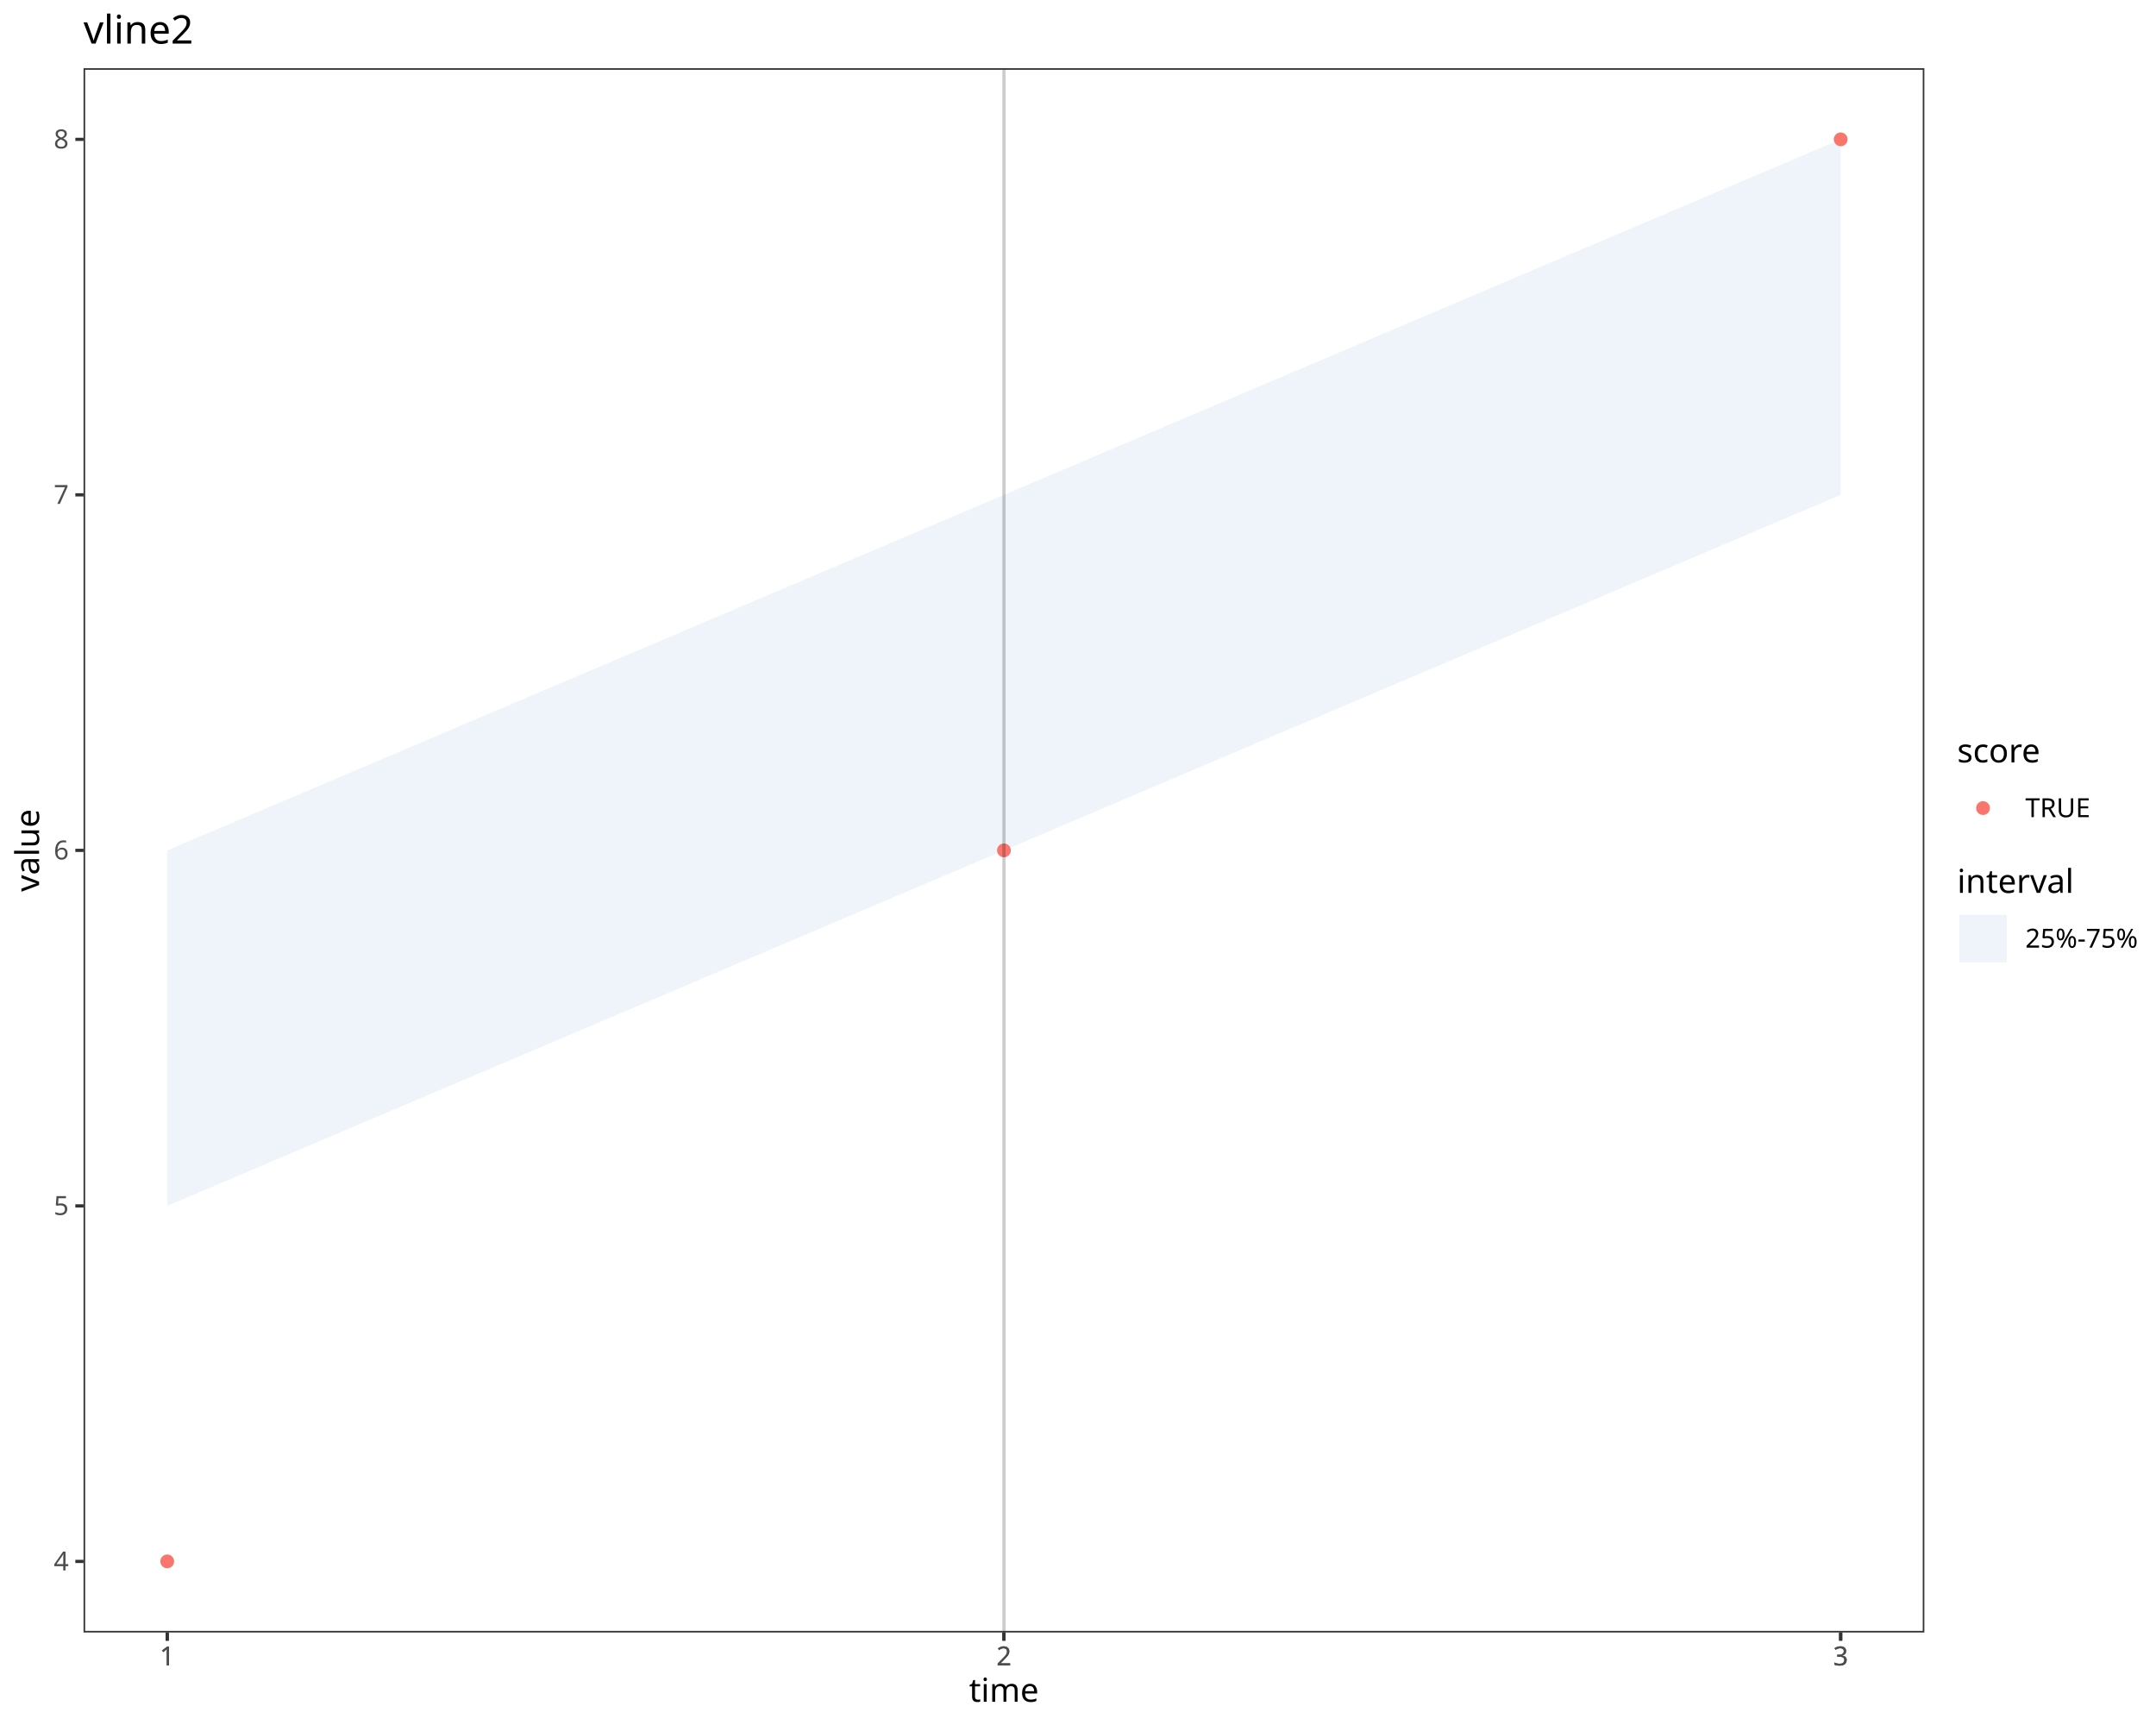
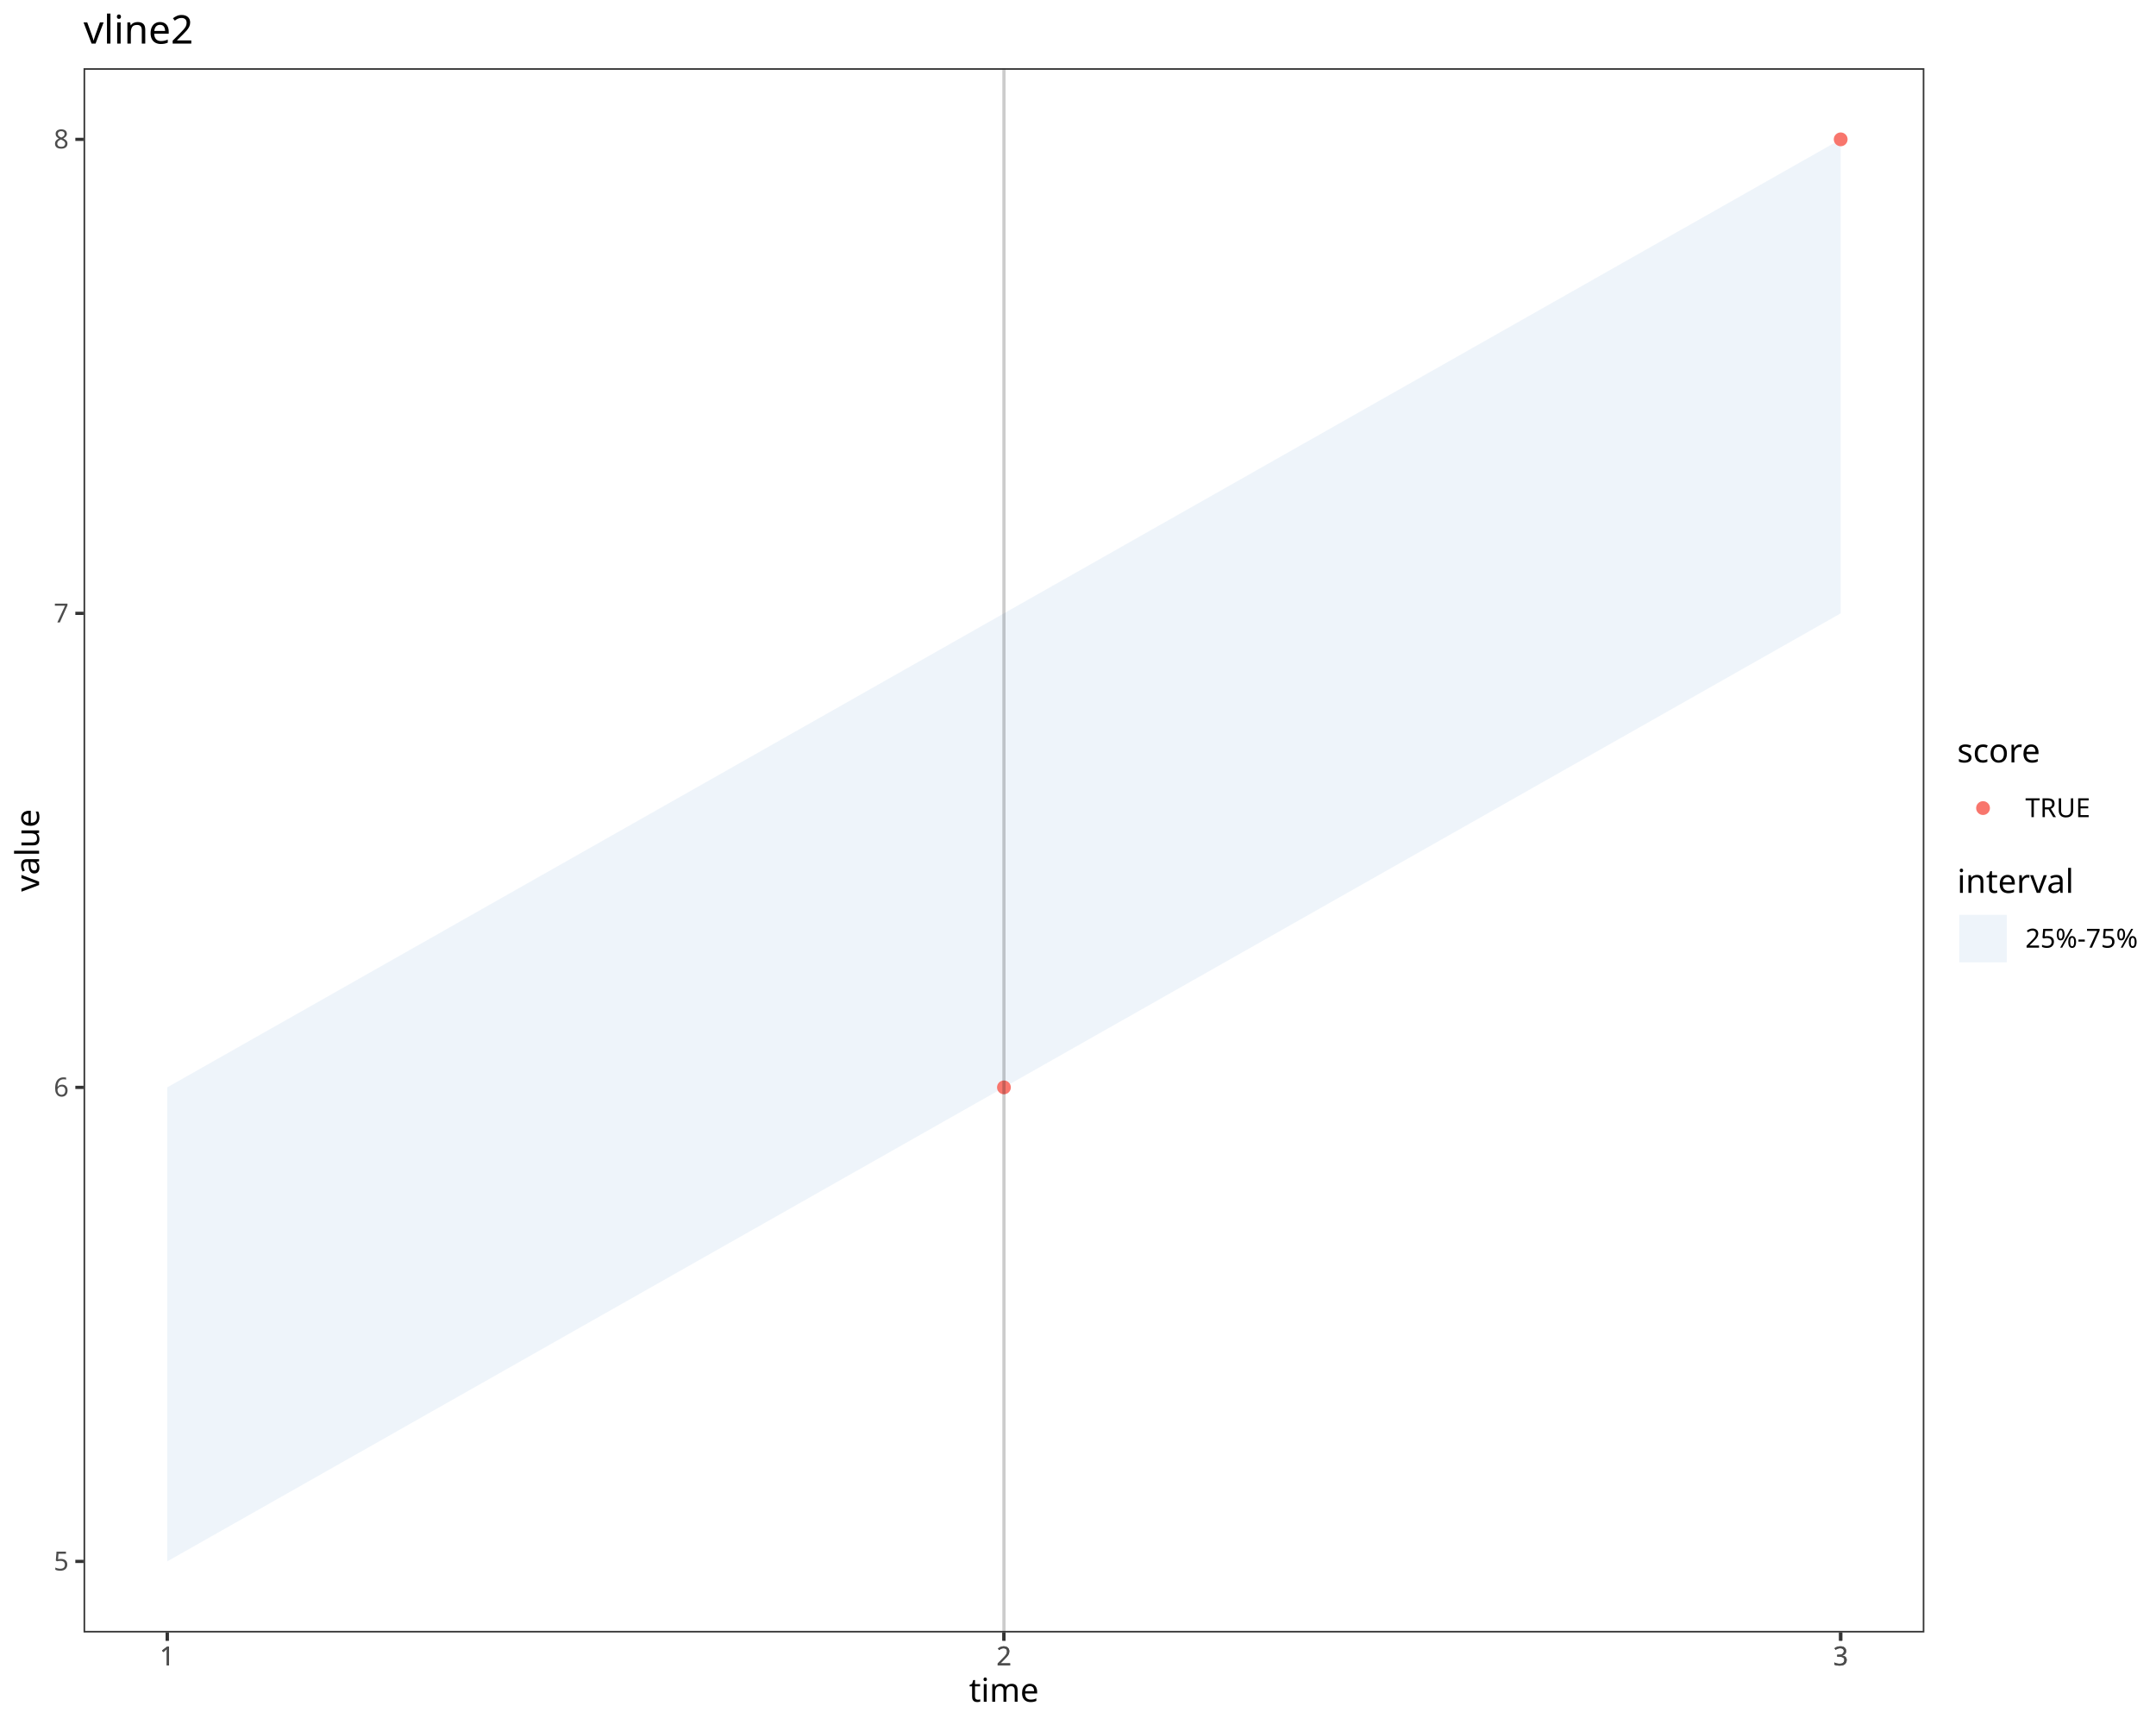
<svg xmlns="http://www.w3.org/2000/svg" class="svglite" data-engine-version="2.0" width="720.00pt" height="576.00pt" viewBox="0 0 720.00 576.00">
  <defs>
    <style type="text/css">
    .svglite line, .svglite polyline, .svglite polygon, .svglite path, .svglite rect, .svglite circle {
      fill: none;
      stroke: #000000;
      stroke-linecap: round;
      stroke-linejoin: round;
      stroke-miterlimit: 10.00;
    }
  </style>
  </defs>
  <rect width="100%" height="100%" style="stroke: none; fill: #FFFFFF;" />
  <defs>
    <clipPath id="cpMC4wMHw3MjAuMDB8MC4wMHw1NzYuMDA=">
      <rect x="0.00" y="0.00" width="720.00" height="576.00" />
    </clipPath>
  </defs>
  <g clip-path="url(#cpMC4wMHw3MjAuMDB8MC4wMHw1NzYuMDA=)">
    <rect x="0.00" y="0.00" width="720.00" height="576.00" style="stroke-width: 1.07; stroke: #FFFFFF; fill: #FFFFFF;" />
  </g>
  <defs>
    <clipPath id="cpMjcuOTB8NjQyLjY0fDIyLjc4fDU0NS4xMQ==">
      <rect x="27.90" y="22.78" width="614.74" height="522.33" />
    </clipPath>
  </defs>
  <g clip-path="url(#cpMjcuOTB8NjQyLjY0fDIyLjc4fDU0NS4xMQ==)">
    <rect x="27.90" y="22.78" width="614.74" height="522.33" style="stroke-width: 1.07; stroke: none; fill: #FFFFFF;" />
-     <polygon points="55.84,283.95 335.27,165.24 614.70,46.53 614.70,165.24 335.27,283.95 55.84,402.66 " style="stroke-width: 0.00; stroke: none; stroke-linecap: butt; fill: #DEEBF7; fill-opacity: 0.50;" />
-     <polyline points="55.84,283.95 335.27,165.24 614.70,46.53 " style="stroke-width: 1.07; stroke: none; stroke-linecap: butt;" />
-     <polyline points="614.70,165.24 335.27,283.95 55.84,402.66 " style="stroke-width: 1.07; stroke: none; stroke-linecap: butt;" />
-     <circle cx="55.84" cy="521.37" r="1.95" style="stroke-width: 0.71; stroke: #F8766D; fill: #F8766D;" />
-     <circle cx="335.27" cy="283.95" r="1.95" style="stroke-width: 0.71; stroke: #F8766D; fill: #F8766D;" />
+     <polygon points="55.84,363.09 335.27,204.81 614.70,46.53 614.70,204.81 335.27,363.09 55.84,521.37 " style="stroke-width: 0.00; stroke: none; stroke-linecap: butt; fill: #DEEBF7; fill-opacity: 0.50;" />
+     <polyline points="55.84,363.09 335.27,204.81 614.70,46.53 " style="stroke-width: 1.07; stroke: none; stroke-linecap: butt;" />
+     <polyline points="614.70,204.81 335.27,363.09 55.84,521.37 " style="stroke-width: 1.07; stroke: none; stroke-linecap: butt;" />
+     <circle cx="335.27" cy="363.09" r="1.95" style="stroke-width: 0.71; stroke: #F8766D; fill: #F8766D;" />
    <circle cx="614.70" cy="46.53" r="1.95" style="stroke-width: 0.71; stroke: #F8766D; fill: #F8766D;" />
    <line x1="335.27" y1="545.11" x2="335.27" y2="22.78" style="stroke-width: 1.07; stroke: #000000; stroke-opacity: 0.20; stroke-linecap: butt;" />
    <rect x="27.90" y="22.78" width="614.74" height="522.33" style="stroke-width: 1.07; stroke: #333333;" />
  </g>
  <g clip-path="url(#cpMC4wMHw3MjAuMDB8MC4wMHw1NzYuMDA=)">
-     <text x="22.97" y="524.40" text-anchor="end" style="font-size: 8.80px; fill: #4D4D4D; font-family: sans;" textLength="4.89px" lengthAdjust="spacingAndGlyphs">4</text>
-     <text x="22.97" y="405.69" text-anchor="end" style="font-size: 8.80px; fill: #4D4D4D; font-family: sans;" textLength="4.89px" lengthAdjust="spacingAndGlyphs">5</text>
-     <text x="22.97" y="286.98" text-anchor="end" style="font-size: 8.80px; fill: #4D4D4D; font-family: sans;" textLength="4.89px" lengthAdjust="spacingAndGlyphs">6</text>
-     <text x="22.97" y="168.26" text-anchor="end" style="font-size: 8.80px; fill: #4D4D4D; font-family: sans;" textLength="4.89px" lengthAdjust="spacingAndGlyphs">7</text>
+     <text x="22.97" y="524.40" text-anchor="end" style="font-size: 8.80px; fill: #4D4D4D; font-family: sans;" textLength="4.89px" lengthAdjust="spacingAndGlyphs">5</text>
+     <text x="22.97" y="366.12" text-anchor="end" style="font-size: 8.80px; fill: #4D4D4D; font-family: sans;" textLength="4.89px" lengthAdjust="spacingAndGlyphs">6</text>
+     <text x="22.97" y="207.84" text-anchor="end" style="font-size: 8.80px; fill: #4D4D4D; font-family: sans;" textLength="4.89px" lengthAdjust="spacingAndGlyphs">7</text>
    <text x="22.97" y="49.55" text-anchor="end" style="font-size: 8.80px; fill: #4D4D4D; font-family: sans;" textLength="4.89px" lengthAdjust="spacingAndGlyphs">8</text>
    <polyline points="25.16,521.37 27.90,521.37 " style="stroke-width: 1.07; stroke: #333333; stroke-linecap: butt;" />
-     <polyline points="25.16,402.66 27.90,402.66 " style="stroke-width: 1.07; stroke: #333333; stroke-linecap: butt;" />
-     <polyline points="25.16,283.95 27.90,283.95 " style="stroke-width: 1.07; stroke: #333333; stroke-linecap: butt;" />
-     <polyline points="25.16,165.24 27.90,165.24 " style="stroke-width: 1.07; stroke: #333333; stroke-linecap: butt;" />
+     <polyline points="25.16,363.09 27.90,363.09 " style="stroke-width: 1.07; stroke: #333333; stroke-linecap: butt;" />
+     <polyline points="25.16,204.81 27.90,204.81 " style="stroke-width: 1.07; stroke: #333333; stroke-linecap: butt;" />
    <polyline points="25.16,46.53 27.90,46.53 " style="stroke-width: 1.07; stroke: #333333; stroke-linecap: butt;" />
    <polyline points="55.84,547.85 55.84,545.11 " style="stroke-width: 1.07; stroke: #333333; stroke-linecap: butt;" />
    <polyline points="55.84,547.85 55.84,545.11 " style="stroke-width: 1.07; stroke: #333333; stroke-linecap: butt;" />
    <polyline points="335.27,547.85 335.27,545.11 " style="stroke-width: 1.07; stroke: #333333; stroke-linecap: butt;" />
    <polyline points="335.27,547.85 335.27,545.11 " style="stroke-width: 1.07; stroke: #333333; stroke-linecap: butt;" />
    <polyline points="614.70,547.85 614.70,545.11 " style="stroke-width: 1.07; stroke: #333333; stroke-linecap: butt;" />
    <polyline points="614.70,547.85 614.70,545.11 " style="stroke-width: 1.07; stroke: #333333; stroke-linecap: butt;" />
    <text x="55.84" y="556.10" text-anchor="middle" style="font-size: 8.80px; fill: #4D4D4D; font-family: sans;" textLength="4.89px" lengthAdjust="spacingAndGlyphs">1</text>
    <text x="55.84" y="556.10" text-anchor="middle" style="font-size: 8.80px; fill: #4D4D4D; font-family: sans;" textLength="4.89px" lengthAdjust="spacingAndGlyphs">1</text>
    <text x="335.27" y="556.10" text-anchor="middle" style="font-size: 8.80px; fill: #4D4D4D; font-family: sans;" textLength="4.89px" lengthAdjust="spacingAndGlyphs">2</text>
    <text x="335.27" y="556.10" text-anchor="middle" style="font-size: 8.80px; fill: #4D4D4D; font-family: sans;" textLength="4.89px" lengthAdjust="spacingAndGlyphs">2</text>
    <text x="614.70" y="556.10" text-anchor="middle" style="font-size: 8.80px; fill: #4D4D4D; font-family: sans;" textLength="4.89px" lengthAdjust="spacingAndGlyphs">3</text>
    <text x="614.70" y="556.10" text-anchor="middle" style="font-size: 8.80px; fill: #4D4D4D; font-family: sans;" textLength="4.89px" lengthAdjust="spacingAndGlyphs">3</text>
    <text x="335.27" y="568.24" text-anchor="middle" style="font-size: 11.00px; font-family: sans;" textLength="20.78px" lengthAdjust="spacingAndGlyphs">time</text>
    <text transform="translate(13.05,283.95) rotate(-90)" text-anchor="middle" style="font-size: 11.00px; font-family: sans;" textLength="26.30px" lengthAdjust="spacingAndGlyphs">value</text>
    <rect x="653.60" y="245.86" width="46.72" height="32.61" style="stroke-width: 1.07; stroke: none; fill: #FFFFFF;" />
    <text x="653.60" y="254.57" style="font-size: 11.00px; font-family: sans;" textLength="26.91px" lengthAdjust="spacingAndGlyphs">score</text>
    <rect x="653.60" y="261.19" width="17.28" height="17.28" style="stroke-width: 1.07; stroke: none; fill: #FFFFFF;" />
    <circle cx="662.24" cy="269.83" r="1.95" style="stroke-width: 0.71; stroke: #F8766D; fill: #F8766D;" />
    <text x="676.36" y="272.86" style="font-size: 8.80px; font-family: sans;" textLength="23.96px" lengthAdjust="spacingAndGlyphs">TRUE</text>
    <rect x="653.60" y="289.43" width="60.92" height="32.61" style="stroke-width: 1.07; stroke: none; fill: #FFFFFF;" />
    <text x="653.60" y="298.14" style="font-size: 11.00px; font-family: sans;" textLength="35.46px" lengthAdjust="spacingAndGlyphs">interval</text>
    <rect x="653.60" y="304.76" width="17.28" height="17.28" style="stroke-width: 1.07; stroke: none; fill: #FFFFFF;" />
    <rect x="654.31" y="305.47" width="15.86" height="15.86" style="stroke-width: 1.07; stroke: none; stroke-linecap: butt; stroke-linejoin: miter; fill: #DEEBF7; fill-opacity: 0.50;" />
    <text x="676.36" y="316.43" style="font-size: 8.80px; font-family: sans;" textLength="38.16px" lengthAdjust="spacingAndGlyphs">25%-75%</text>
    <text x="27.90" y="14.56" style="font-size: 13.20px; font-family: sans;" textLength="34.49px" lengthAdjust="spacingAndGlyphs">vline2</text>
  </g>
</svg>
